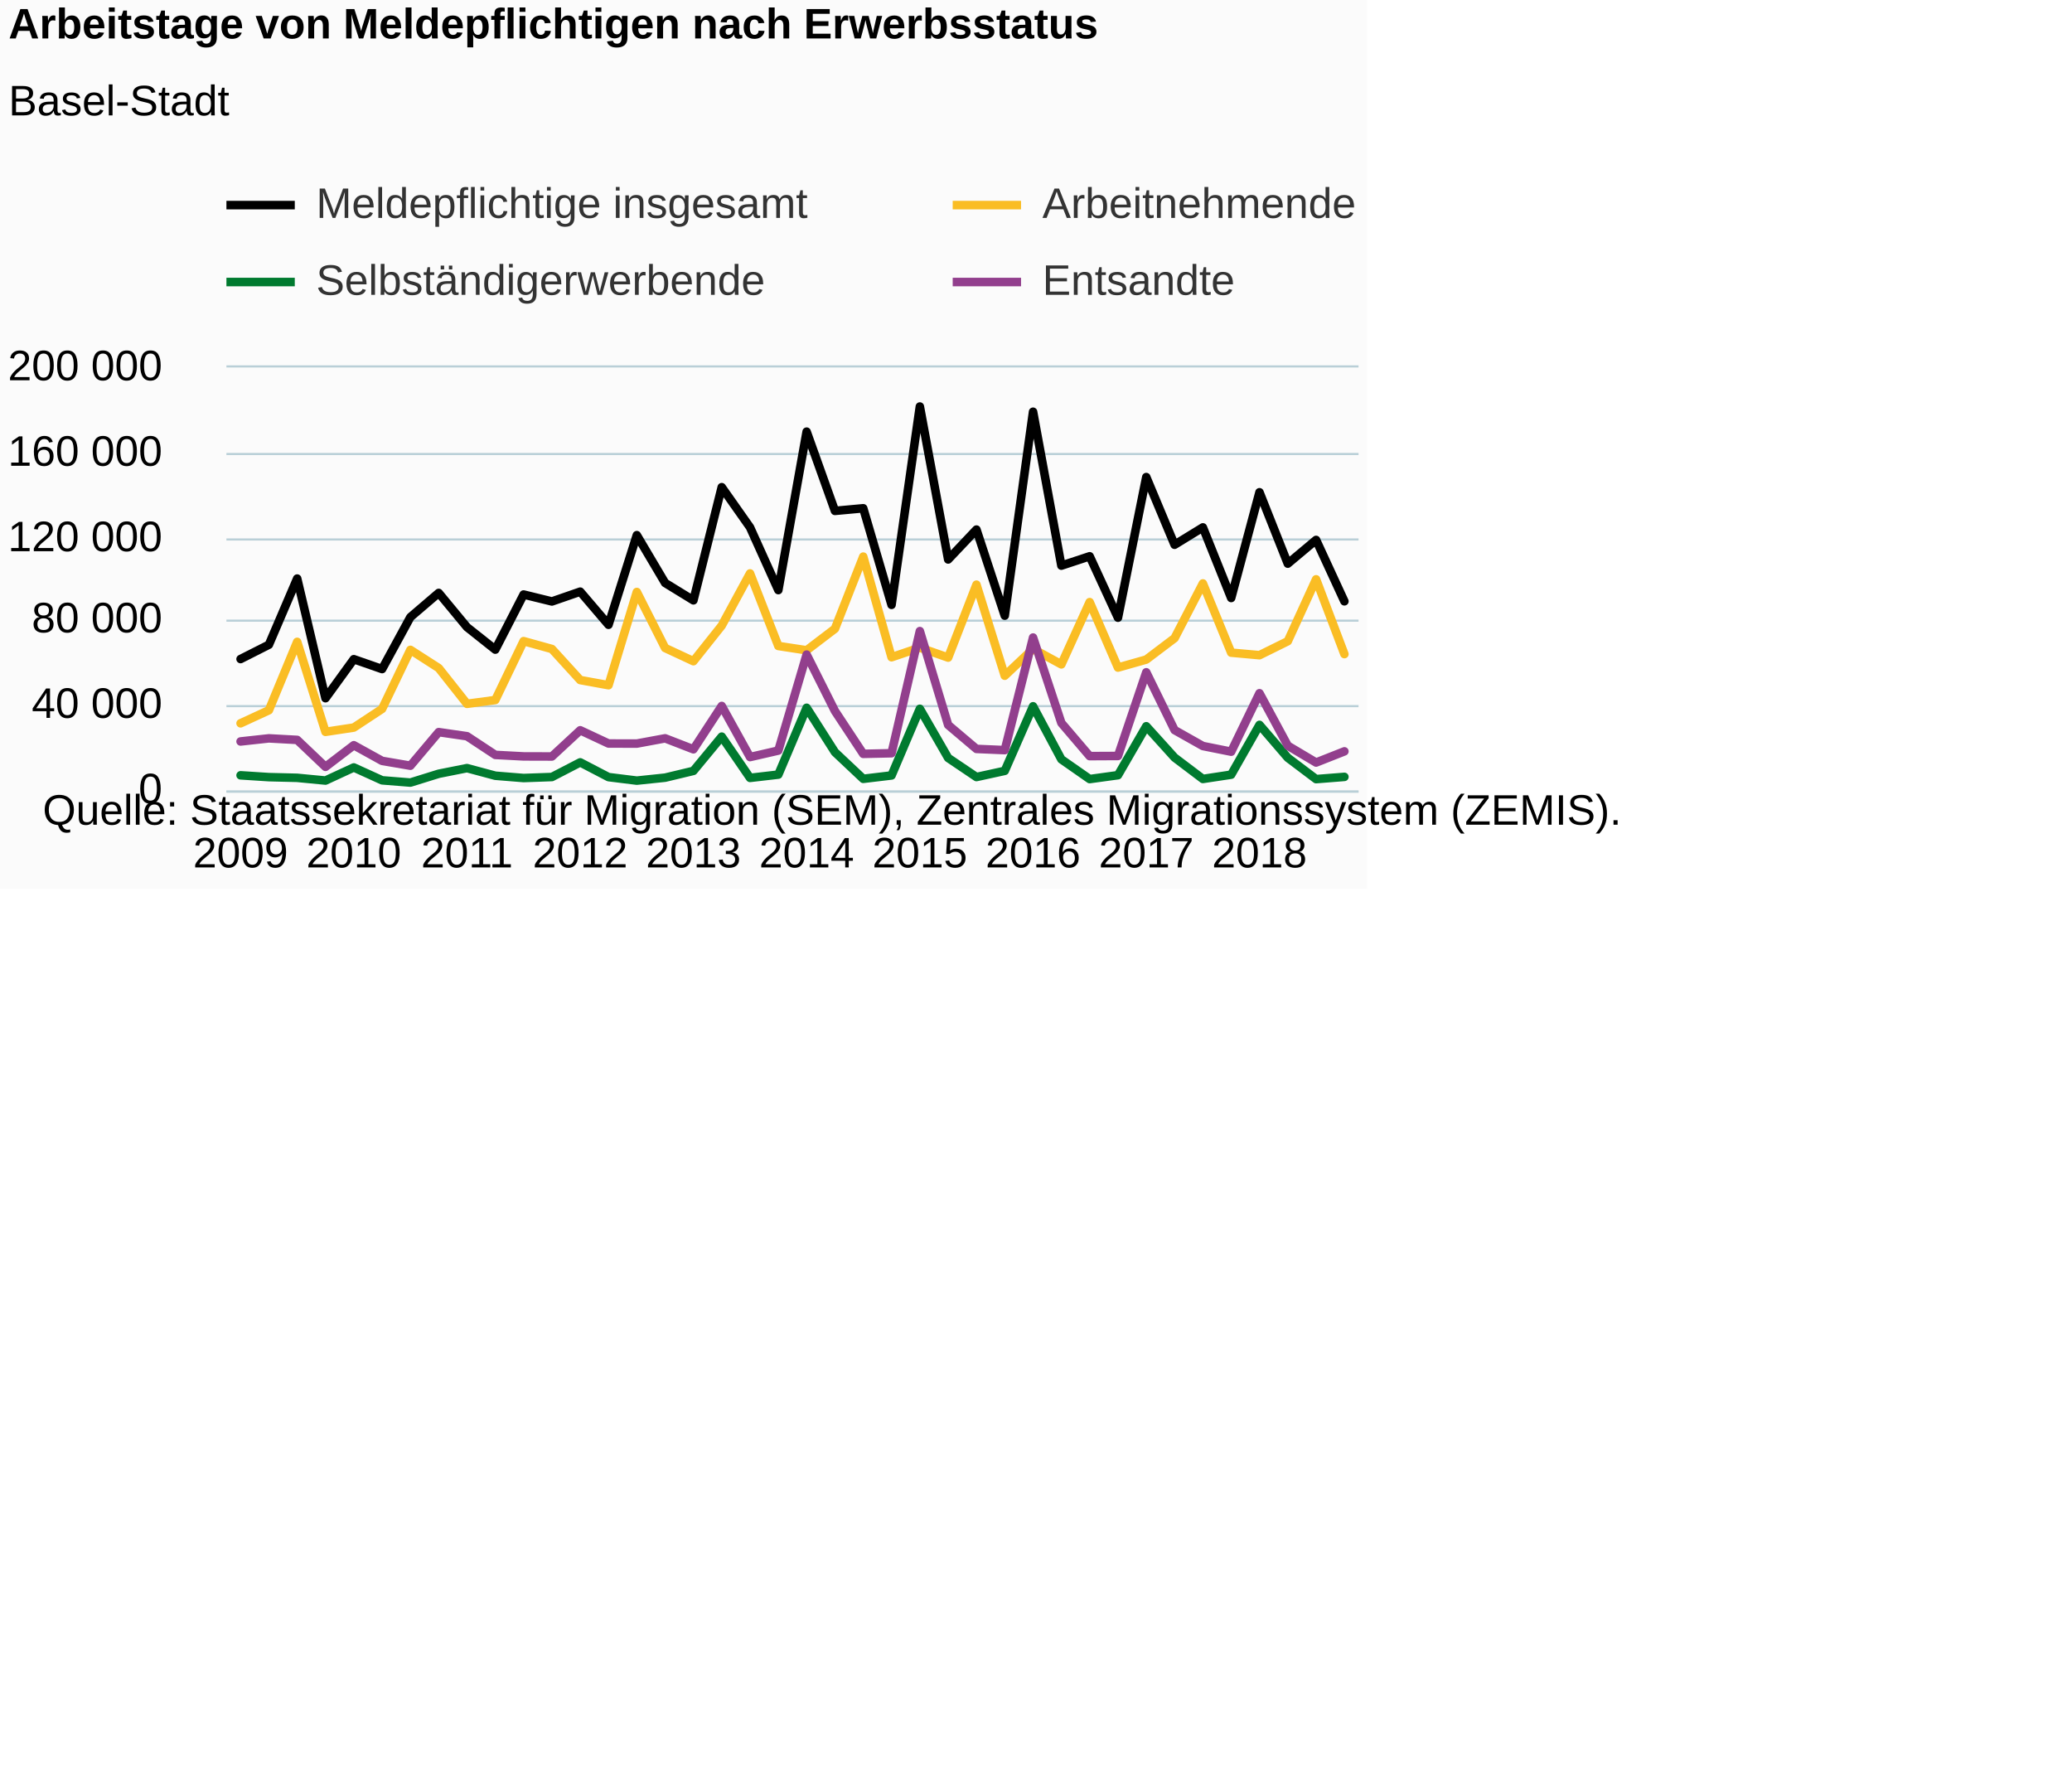
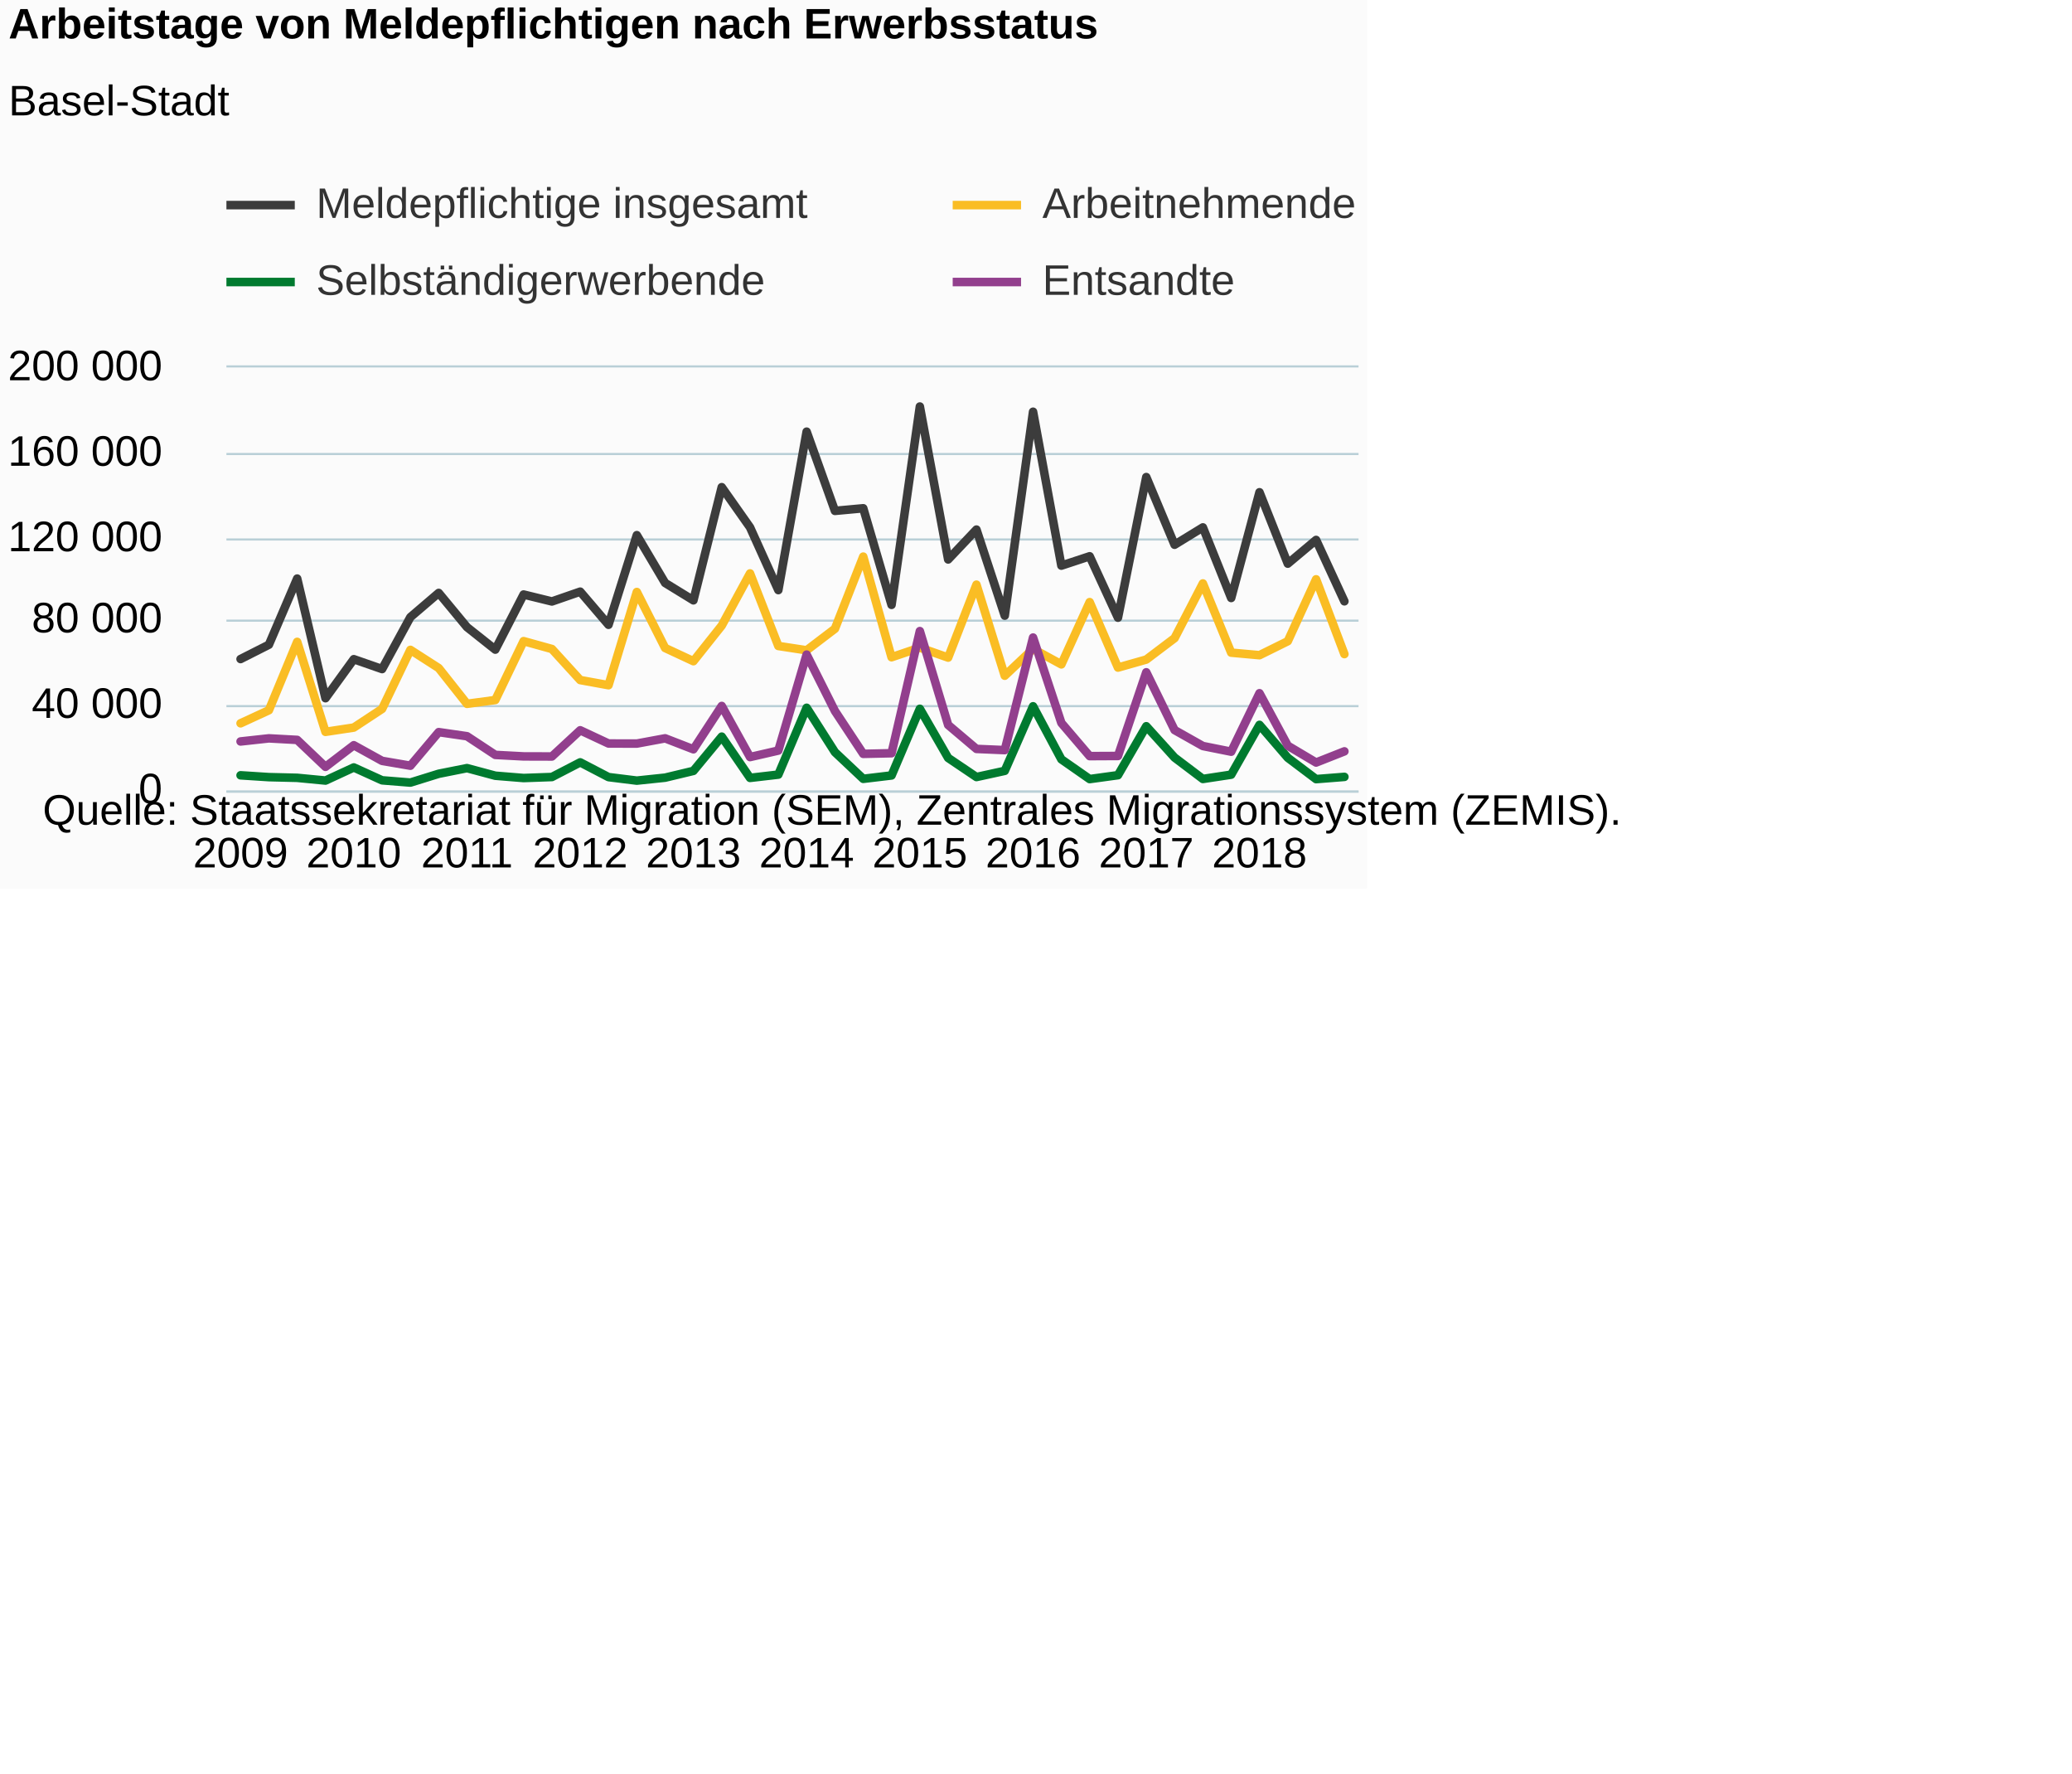
<svg xmlns="http://www.w3.org/2000/svg" version="1.1" class="highcharts-root" style="font-family:Arial;font-size:12px;" viewBox="0 0 485 415">
  <defs>
-     <clipPath id="highcharts-yq6g12d-6">
+     <clipPath id="highcharts-jpnchr1-6">
      <rect x="0" y="0" width="265" height="99" fill="none" />
    </clipPath>
-     <clipPath id="highcharts-yq6g12d-7">
+     <clipPath id="highcharts-jpnchr1-7">
      <rect x="0" y="0" width="265" height="99" fill="none" />
    </clipPath>
  </defs>
  <rect fill="#fbfbfb" class="highcharts-background" x="0" y="0" width="320" height="208" rx="0" ry="0" />
  <rect fill="none" class="highcharts-plot-background" x="53" y="86" width="265" height="99" />
  <g class="highcharts-pane-group" data-z-index="0" />
  <g class="highcharts-grid highcharts-xaxis-grid " data-z-index="1">
    <path fill="none" data-z-index="1" class="highcharts-grid-line" d="M 55.5 86 L 55.5 185" opacity="1" />
    <path fill="none" data-z-index="1" class="highcharts-grid-line" d="M 82.5 86 L 82.5 185" opacity="1" />
    <path fill="none" data-z-index="1" class="highcharts-grid-line" d="M 108.5 86 L 108.5 185" opacity="1" />
    <path fill="none" data-z-index="1" class="highcharts-grid-line" d="M 135.5 86 L 135.5 185" opacity="1" />
    <path fill="none" data-z-index="1" class="highcharts-grid-line" d="M 161.5 86 L 161.5 185" opacity="1" />
    <path fill="none" data-z-index="1" class="highcharts-grid-line" d="M 188.5 86 L 188.5 185" opacity="1" />
    <path fill="none" data-z-index="1" class="highcharts-grid-line" d="M 214.5 86 L 214.5 185" opacity="1" />
    <path fill="none" data-z-index="1" class="highcharts-grid-line" d="M 241.5 86 L 241.5 185" opacity="1" />
    <path fill="none" data-z-index="1" class="highcharts-grid-line" d="M 267.5 86 L 267.5 185" opacity="1" />
    <path fill="none" data-z-index="1" class="highcharts-grid-line" d="M 294.5 86 L 294.5 185" opacity="1" />
  </g>
  <g class="highcharts-grid highcharts-yaxis-grid " data-z-index="1">
    <path fill="none" stroke="#B9CFD7" stroke-width="0.5" data-z-index="1" class="highcharts-grid-line" d="M 53 185.25 L 318 185.25" opacity="1" />
    <path fill="none" stroke="#B9CFD7" stroke-width="0.5" data-z-index="1" class="highcharts-grid-line" d="M 53 165.25 L 318 165.25" opacity="1" />
    <path fill="none" stroke="#B9CFD7" stroke-width="0.5" data-z-index="1" class="highcharts-grid-line" d="M 53 145.25 L 318 145.25" opacity="1" />
    <path fill="none" stroke="#B9CFD7" stroke-width="0.5" data-z-index="1" class="highcharts-grid-line" d="M 53 126.25 L 318 126.25" opacity="1" />
    <path fill="none" stroke="#B9CFD7" stroke-width="0.5" data-z-index="1" class="highcharts-grid-line" d="M 53 106.25 L 318 106.25" opacity="1" />
    <path fill="none" stroke="#B9CFD7" stroke-width="0.5" data-z-index="1" class="highcharts-grid-line" d="M 53 85.75 L 318 85.75" opacity="1" />
  </g>
  <rect fill="none" class="highcharts-plot-border" data-z-index="1" x="53" y="86" width="265" height="99" />
  <g class="highcharts-axis highcharts-xaxis " data-z-index="2">
    <path fill="none" class="highcharts-axis-line" stroke="#B9CFD7" stroke-width="0.5" data-z-index="7" d="M 53 185.25 L 318 185.25" />
  </g>
  <g class="highcharts-axis highcharts-yaxis " data-z-index="2">
    <path fill="none" class="highcharts-axis-line" data-z-index="7" d="M 53 86 L 53 185" />
  </g>
  <g class="highcharts-series-group" data-z-index="3">
-     <g data-z-index="0.1" class="highcharts-series highcharts-series-0 highcharts-line-series " transform="translate(53,86) scale(1 1)" clip-path="url(#highcharts-yq6g12d-7)">
-       <path fill="none" d="M 3.312 68.233 L 9.938 64.88 L 16.562 49.399 L 23.188 77.397 L 29.812 68.269 L 36.438 70.577 L 43.062 58.425 L 49.688 52.76 L 56.312 60.768 L 62.938 66.026 L 69.562 53.133 L 76.188 54.757 L 82.812 52.462 L 89.438 60.215 L 96.062 39.241 L 102.688 50.426 L 109.312 54.492 L 115.938 28.01 L 122.562 37.411 L 129.188 52.097 L 135.812 15.019 L 142.438 33.558 L 149.062 32.948 L 155.688 55.552 L 162.312 9.135 L 168.938 44.927 L 175.562 37.936 L 182.188 58.076 L 188.812 10.357 L 195.438 46.37 L 202.062 44.183 L 208.688 58.556 L 215.312 25.646 L 221.938 41.485 L 228.562 37.423 L 235.188 53.943 L 241.812 29.2 L 248.438 45.908 L 255.062 40.359 L 261.688 54.719" class="highcharts-graph" data-z-index="1" stroke="#000000" stroke-width="2" stroke-linejoin="round" stroke-linecap="round" />
+     <g data-z-index="0.1" class="highcharts-series highcharts-series-0 highcharts-line-series " transform="translate(53,86) scale(1 1)" clip-path="url(#highcharts-jpnchr1-7)">
+       <path fill="none" d="M 3.312 68.233 L 9.938 64.88 L 16.562 49.399 L 23.188 77.397 L 29.812 68.269 L 36.438 70.577 L 43.062 58.425 L 49.688 52.76 L 56.312 60.768 L 62.938 66.026 L 69.562 53.133 L 76.188 54.757 L 82.812 52.462 L 89.438 60.215 L 96.062 39.241 L 102.688 50.426 L 109.312 54.492 L 115.938 28.01 L 122.562 37.411 L 129.188 52.097 L 135.812 15.019 L 142.438 33.558 L 149.062 32.948 L 155.688 55.552 L 162.312 9.135 L 168.938 44.927 L 175.562 37.936 L 182.188 58.076 L 188.812 10.357 L 195.438 46.37 L 202.062 44.183 L 208.688 58.556 L 215.312 25.646 L 221.938 41.485 L 228.562 37.423 L 235.188 53.943 L 241.812 29.2 L 248.438 45.908 L 255.062 40.359 L 261.688 54.719" class="highcharts-graph" data-z-index="1" stroke="#3C3C3C" stroke-width="2" stroke-linejoin="round" stroke-linecap="round" />
    </g>
    <g data-z-index="0.1" class="highcharts-markers highcharts-series-0 highcharts-line-series " transform="translate(53,86) scale(1 1)" clip-path="none" />
-     <g data-z-index="0.1" class="highcharts-series highcharts-series-1 highcharts-line-series " transform="translate(53,86) scale(1 1)" clip-path="url(#highcharts-yq6g12d-7)">
+     <g data-z-index="0.1" class="highcharts-series highcharts-series-1 highcharts-line-series " transform="translate(53,86) scale(1 1)" clip-path="url(#highcharts-jpnchr1-7)">
      <path fill="none" d="M 3.312 83.271 L 9.938 80.215 L 16.562 64.212 L 23.188 85.27 L 29.812 84.265 L 36.438 79.9 L 43.062 66.086 L 49.688 70.344 L 56.312 78.714 L 62.938 77.822 L 69.562 64.04 L 76.188 65.882 L 82.812 73.15 L 89.438 74.354 L 96.062 52.541 L 102.688 65.647 L 109.312 68.733 L 115.938 60.406 L 122.562 48.194 L 129.188 65.174 L 135.812 66.188 L 142.438 61.137 L 149.062 44.263 L 155.688 67.808 L 162.312 65.566 L 168.938 67.892 L 175.562 50.828 L 182.188 72.133 L 188.812 65.867 L 195.438 69.481 L 202.062 54.909 L 208.688 70.228 L 215.312 68.353 L 221.938 63.343 L 228.562 50.541 L 235.188 66.736 L 241.812 67.331 L 248.438 64.057 L 255.062 49.576 L 261.688 67.074" class="highcharts-graph" data-z-index="1" stroke="#FABD24" stroke-width="2" stroke-linejoin="round" stroke-linecap="round" />
    </g>
    <g data-z-index="0.1" class="highcharts-markers highcharts-series-1 highcharts-line-series " transform="translate(53,86) scale(1 1)" clip-path="none" />
-     <g data-z-index="0.1" class="highcharts-series highcharts-series-2 highcharts-line-series " transform="translate(53,86) scale(1 1)" clip-path="url(#highcharts-yq6g12d-7)">
+     <g data-z-index="0.1" class="highcharts-series highcharts-series-2 highcharts-line-series " transform="translate(53,86) scale(1 1)" clip-path="url(#highcharts-jpnchr1-7)">
      <path fill="none" d="M 3.312 95.441 L 9.938 95.87 L 16.562 96.03 L 23.188 96.668 L 29.812 93.603 L 36.438 96.614 L 43.062 97.143 L 49.688 95.081 L 56.312 93.759 L 62.938 95.538 L 69.562 96.077 L 76.188 95.84 L 82.812 92.411 L 89.438 95.862 L 96.062 96.685 L 102.688 95.991 L 109.312 94.405 L 115.938 86.391 L 122.562 96.045 L 129.188 95.275 L 135.812 79.638 L 142.438 90.027 L 149.062 96.265 L 155.688 95.472 L 162.312 79.877 L 168.938 91.376 L 175.562 95.844 L 182.188 94.397 L 188.812 79.289 L 195.438 91.7 L 202.062 96.323 L 208.688 95.411 L 215.312 83.96 L 221.938 91.288 L 228.562 96.294 L 235.188 95.29 L 241.812 83.638 L 248.438 91.336 L 255.062 96.332 L 261.688 95.81" class="highcharts-graph" data-z-index="1" stroke="#007A2F" stroke-width="2" stroke-linejoin="round" stroke-linecap="round" />
    </g>
    <g data-z-index="0.1" class="highcharts-markers highcharts-series-2 highcharts-line-series " transform="translate(53,86) scale(1 1)" clip-path="none" />
-     <g data-z-index="0.1" class="highcharts-series highcharts-series-3 highcharts-line-series " transform="translate(53,86) scale(1 1)" clip-path="url(#highcharts-yq6g12d-7)">
+     <g data-z-index="0.1" class="highcharts-series highcharts-series-3 highcharts-line-series " transform="translate(53,86) scale(1 1)" clip-path="url(#highcharts-jpnchr1-7)">
      <path fill="none" d="M 3.312 87.521 L 9.938 86.795 L 16.562 87.156 L 23.188 93.459 L 29.812 88.402 L 36.438 92.063 L 43.062 93.196 L 49.688 85.335 L 56.312 86.295 L 62.938 90.665 L 69.562 91.017 L 76.188 91.036 L 82.812 84.901 L 89.438 87.999 L 96.062 88.015 L 102.688 86.787 L 109.312 89.354 L 115.938 79.212 L 122.562 91.172 L 129.188 89.649 L 135.812 67.193 L 142.438 80.393 L 149.062 90.42 L 155.688 90.273 L 162.312 61.691 L 168.938 83.659 L 175.562 89.263 L 182.188 89.546 L 188.812 63.201 L 195.438 83.189 L 202.062 90.951 L 208.688 90.917 L 215.312 71.333 L 221.938 84.854 L 228.562 88.588 L 235.188 89.916 L 241.812 76.231 L 248.438 88.514 L 255.062 92.451 L 261.688 89.835" class="highcharts-graph" data-z-index="1" stroke="#923F8D" stroke-width="2" stroke-linejoin="round" stroke-linecap="round" />
    </g>
    <g data-z-index="0.1" class="highcharts-markers highcharts-series-3 highcharts-line-series " transform="translate(53,86) scale(1 1)" clip-path="none" />
  </g>
  <text x="2" text-anchor="start" class="highcharts-title" data-z-index="4" style="color:#000000;font-size:10px;font-weight:bold;fill:#000000;" y="9">
    <tspan>Arbeitstage von Meldepflichtigen nach Erwerbsstatus</tspan>
  </text>
  <text x="2" text-anchor="start" class="highcharts-subtitle" data-z-index="4" style="color:#000000;font-size:10px;font-weight:normal;font-family:Arial;fill:#000000;" y="27">
    <tspan>Basel-Stadt</tspan>
  </text>
  <g class="highcharts-legend" data-z-index="7" transform="translate(53,43)">
    <rect fill="none" class="highcharts-legend-box" rx="0" ry="0" x="0" y="0" width="340" height="31" visibility="visible" />
    <g data-z-index="1">
      <g>
        <g class="highcharts-legend-item highcharts-line-series highcharts-color-undefined highcharts-series-0" data-z-index="1" transform="translate(0,-5)">
-           <path fill="none" d="M 0 10 L 16 10" class="highcharts-graph" stroke="#000000" stroke-width="2" />
+           <path fill="none" d="M 0 10 L 16 10" class="highcharts-graph" stroke="#3C3C3C" stroke-width="2" />
          <text x="21" style="color:#333333;font-size:10px;font-weight:normal;cursor:pointer;fill:#333333;" text-anchor="start" data-z-index="2" y="13">
            <tspan>Meldepflichtige insgesamt</tspan>
          </text>
        </g>
        <g class="highcharts-legend-item highcharts-line-series highcharts-color-undefined highcharts-series-1" data-z-index="1" transform="translate(170,-5)">
          <path fill="none" d="M 0 10 L 16 10" class="highcharts-graph" stroke="#FABD24" stroke-width="2" />
          <text x="21" y="13" style="color:#333333;font-size:10px;font-weight:normal;cursor:pointer;fill:#333333;" text-anchor="start" data-z-index="2">
            <tspan>Arbeitnehmende</tspan>
          </text>
        </g>
        <g class="highcharts-legend-item highcharts-line-series highcharts-color-undefined highcharts-series-2" data-z-index="1" transform="translate(0,13)">
          <path fill="none" d="M 0 10 L 16 10" class="highcharts-graph" stroke="#007A2F" stroke-width="2" />
          <text x="21" y="13" style="color:#333333;font-size:10px;font-weight:normal;cursor:pointer;fill:#333333;" text-anchor="start" data-z-index="2">
            <tspan>Selbständigerwerbende</tspan>
          </text>
        </g>
        <g class="highcharts-legend-item highcharts-line-series highcharts-color-undefined highcharts-series-3" data-z-index="1" transform="translate(170,13)">
          <path fill="none" d="M 0 10 L 16 10" class="highcharts-graph" stroke="#923F8D" stroke-width="2" />
          <text x="21" y="13" style="color:#333333;font-size:10px;font-weight:normal;cursor:pointer;fill:#333333;" text-anchor="start" data-z-index="2">
            <tspan>Entsandte</tspan>
          </text>
        </g>
      </g>
    </g>
  </g>
  <g class="highcharts-axis-labels highcharts-xaxis-labels " data-z-index="7">
    <text x="56.312" style="color:#000000;cursor:default;font-size:10px;white-space:nowrap;fill:#000000;" text-anchor="middle" transform="translate(0,0)" y="203" opacity="1">2009</text>
    <text x="82.812" style="color:#000000;cursor:default;font-size:10px;white-space:nowrap;fill:#000000;" text-anchor="middle" transform="translate(0,0)" y="203" opacity="1">2010</text>
    <text x="109.312" style="color:#000000;cursor:default;font-size:10px;white-space:nowrap;fill:#000000;" text-anchor="middle" transform="translate(0,0)" y="203" opacity="1">2011</text>
    <text x="135.812" style="color:#000000;cursor:default;font-size:10px;white-space:nowrap;fill:#000000;" text-anchor="middle" transform="translate(0,0)" y="203" opacity="1">2012</text>
    <text x="162.312" style="color:#000000;cursor:default;font-size:10px;white-space:nowrap;fill:#000000;" text-anchor="middle" transform="translate(0,0)" y="203" opacity="1">2013</text>
    <text x="188.812" style="color:#000000;cursor:default;font-size:10px;white-space:nowrap;fill:#000000;" text-anchor="middle" transform="translate(0,0)" y="203" opacity="1">2014</text>
    <text x="215.312" style="color:#000000;cursor:default;font-size:10px;white-space:nowrap;fill:#000000;" text-anchor="middle" transform="translate(0,0)" y="203" opacity="1">2015</text>
    <text x="241.812" style="color:#000000;cursor:default;font-size:10px;white-space:nowrap;fill:#000000;" text-anchor="middle" transform="translate(0,0)" y="203" opacity="1">2016</text>
    <text x="268.312" style="color:#000000;cursor:default;font-size:10px;white-space:nowrap;fill:#000000;" text-anchor="middle" transform="translate(0,0)" y="203" opacity="1">2017</text>
    <text x="294.812" style="color:#000000;cursor:default;font-size:10px;white-space:nowrap;fill:#000000;" text-anchor="middle" transform="translate(0,0)" y="203" opacity="1">2018</text>
  </g>
  <g class="highcharts-axis-labels highcharts-yaxis-labels " data-z-index="7">
    <text x="38" style="color:#000000;cursor:default;font-size:10;fill:#000000;" text-anchor="end" transform="translate(0,0)" y="188" opacity="1">0</text>
    <text x="38" style="color:#000000;cursor:default;font-size:10;fill:#000000;" text-anchor="end" transform="translate(0,0)" y="168" opacity="1">
      <tspan>40 000</tspan>
    </text>
    <text x="38" style="color:#000000;cursor:default;font-size:10;fill:#000000;" text-anchor="end" transform="translate(0,0)" y="148" opacity="1">
      <tspan>80 000</tspan>
    </text>
    <text x="38" style="color:#000000;cursor:default;font-size:10;fill:#000000;" text-anchor="end" transform="translate(0,0)" y="129" opacity="1">
      <tspan>120 000</tspan>
    </text>
    <text x="38" style="color:#000000;cursor:default;font-size:10;fill:#000000;" text-anchor="end" transform="translate(0,0)" y="109" opacity="1">
      <tspan>160 000</tspan>
    </text>
    <text x="38" style="color:#000000;cursor:default;font-size:10;fill:#000000;" text-anchor="end" transform="translate(0,0)" y="89" opacity="1">
      <tspan>200 000</tspan>
    </text>
  </g>
  <text x="10" class="highcharts-credits" text-anchor="start" data-z-index="8" style="cursor:default;color:#000000;font-size:10px;fill:#000000;" y="193">
    <tspan>Quelle: Staatssekretariat für Migration (SEM), Zentrales Migrationssystem (ZEMIS).</tspan>
  </text>
</svg>
